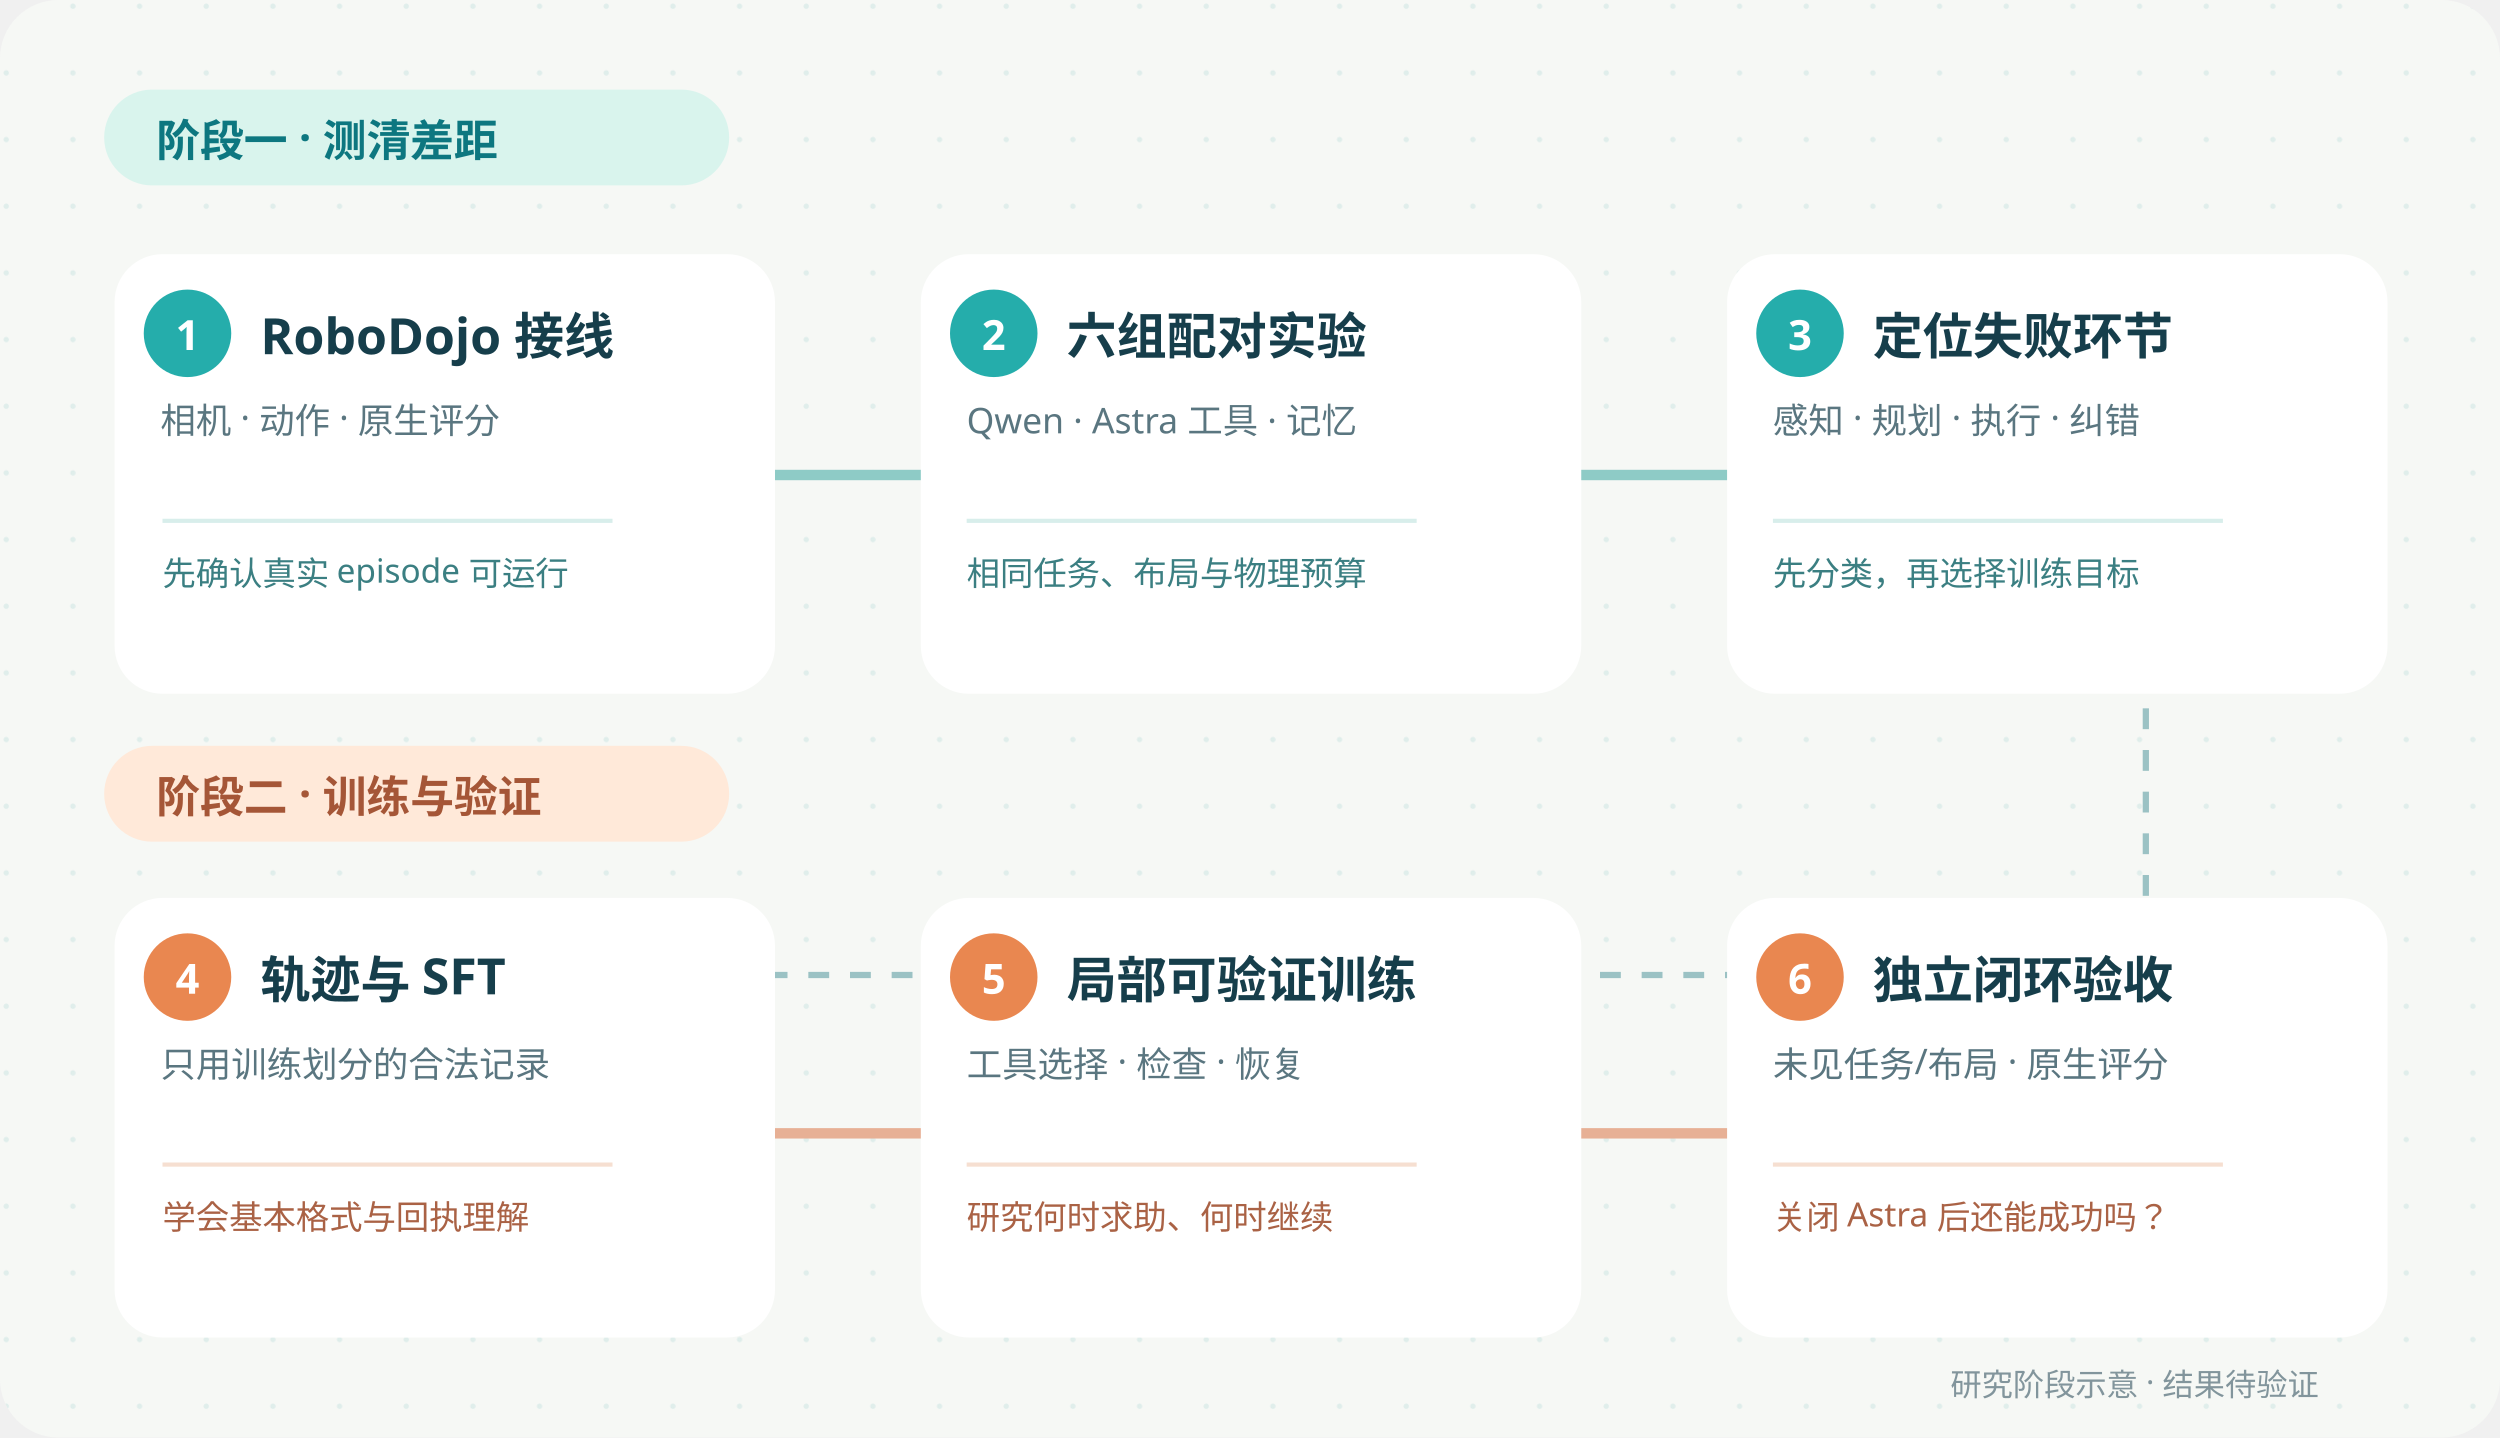
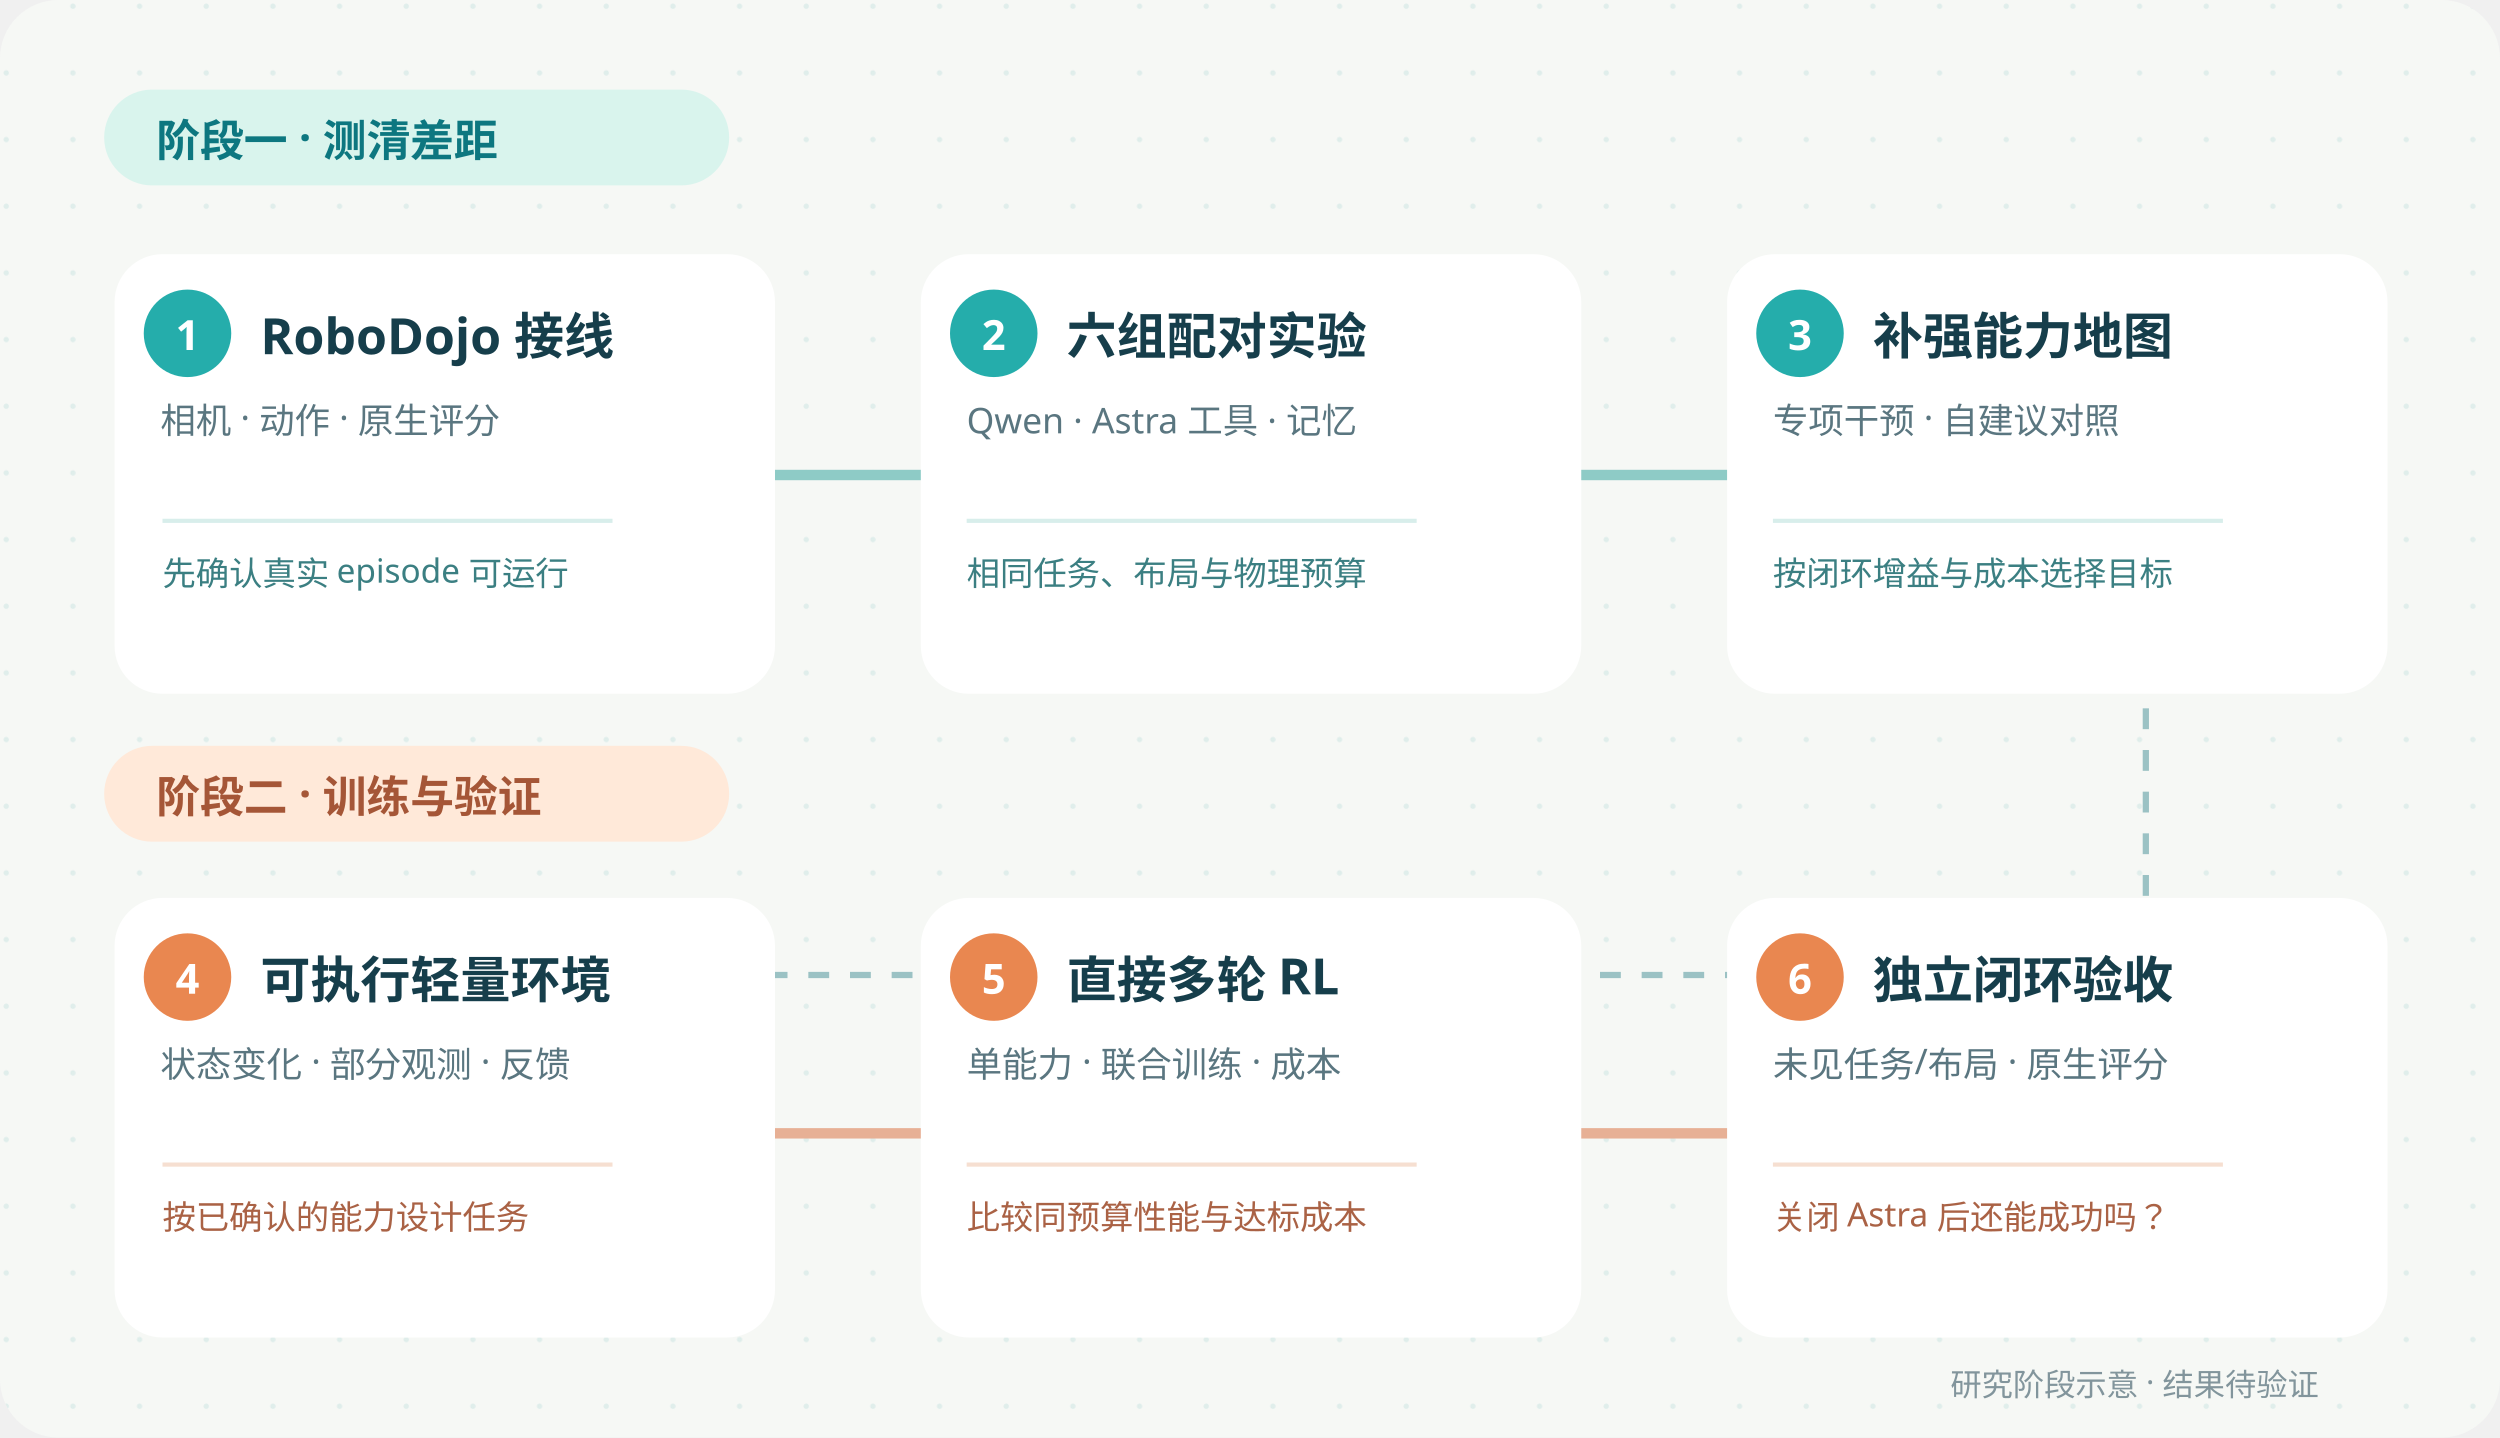
<svg xmlns="http://www.w3.org/2000/svg" viewBox="0 0 1200 690" role="img" aria-labelledby="title desc">
  <defs>
    <marker id="arr" viewBox="0 0 12 12" refX="10" refY="6" markerWidth="10" markerHeight="10" orient="auto">
      <path d="M1 1 11 6 1 11" fill="none" stroke="#4e9296" stroke-width="2" />
    </marker>
    <pattern id="dots" width="32" height="32" patternUnits="userSpaceOnUse">
      <circle cx="3" cy="3" r="1.3" fill="#31999d" opacity=".11" />
    </pattern>
  </defs>
  <rect width="1200" height="690" rx="28" fill="#f6f8f5" />
  <rect width="1200" height="690" rx="28" fill="url(#dots)" />
  <rect x="50" y="43" width="300" height="46" rx="23" fill="#d9f4ed" />
  <text x="75" y="75" font-family="sans-serif" font-size="21" font-weight="800" fill="#0d7780">阶段一 · 测清差距</text>
  <rect x="50" y="358" width="300" height="46" rx="23" fill="#ffe9d9" />
  <text x="75" y="390" font-family="sans-serif" font-size="21" font-weight="800" fill="#a55637">阶段二 · 训练与验证</text>
  <path d="M140 228H1039" stroke="#8ecbc6" stroke-width="5" fill="none" marker-end="url(#arr)" />
  <path d="M1030 260v208H188" stroke="#9bc2c4" stroke-width="3" stroke-dasharray="10 10" fill="none" marker-end="url(#arr)" />
  <path d="M140 544H1039" stroke="#e7b095" stroke-width="5" fill="none" marker-end="url(#arr)" />
  <g>
    <rect x="55" y="122" width="317" height="211" rx="23" fill="#ffffff" />
    <rect x="442" y="122" width="317" height="211" rx="23" fill="#ffffff" />
    <rect x="829" y="122" width="317" height="211" rx="23" fill="#ffffff" />
  </g>
  <circle cx="90" cy="160" r="21" fill="#25adab" />
  <text x="90" y="168" text-anchor="middle" font-family="sans-serif" font-size="20" font-weight="800" fill="#ffffff">1</text>
  <text x="125" y="170" font-family="sans-serif" font-size="24" font-weight="800" fill="#163e4b">RoboDojo 接线</text>
  <text x="77" y="208" font-family="sans-serif" font-size="17" fill="#5a7680">相机 · 动作 · 原生评分</text>
  <path d="M78 250h216" stroke="#d8eeeb" stroke-width="2" />
  <text x="78" y="281" font-family="sans-serif" font-size="16" fill="#3b7f82">先确认真实 episode 可运行</text>
  <circle cx="477" cy="160" r="21" fill="#25adab" />
  <text x="477" y="168" text-anchor="middle" font-family="sans-serif" font-size="20" font-weight="800" fill="#ffffff">2</text>
  <text x="512" y="170" font-family="sans-serif" font-size="24" font-weight="800" fill="#163e4b">六组配对实验</text>
  <text x="464" y="208" font-family="sans-serif" font-size="17" fill="#5a7680">Qwen · Astra 工具 · 记忆</text>
  <path d="M464 250h216" stroke="#d8eeeb" stroke-width="2" />
  <text x="464" y="281" font-family="sans-serif" font-size="16" fill="#3b7f82">相同任务、布局与物理预算</text>
  <circle cx="864" cy="160" r="21" fill="#25adab" />
  <text x="864" y="168" text-anchor="middle" font-family="sans-serif" font-size="20" font-weight="800" fill="#ffffff">3</text>
-   <text x="899" y="170" font-family="sans-serif" font-size="24" font-weight="800" fill="#163e4b">定位失败环节</text>
-   <text x="851" y="208" font-family="sans-serif" font-size="17" fill="#5a7680">感知 · 规划 · 执行 · 纠错</text>
+   <text x="899" y="170" font-family="sans-serif" font-size="24" font-weight="800" fill="#163e4b">补强能力地图</text>
+   <text x="851" y="208" font-family="sans-serif" font-size="17" fill="#5a7680">专项干预 · 自建议对照</text>
  <path d="M851 250h216" stroke="#d8eeeb" stroke-width="2" />
-   <text x="851" y="281" font-family="sans-serif" font-size="16" fill="#3b7f82">先分类，再选择训练目标</text>
+   <text x="851" y="281" font-family="sans-serif" font-size="16" fill="#3b7f82">按闭环增益与成本选择目标</text>
  <g>
    <rect x="55" y="431" width="317" height="211" rx="23" fill="#ffffff" />
    <rect x="442" y="431" width="317" height="211" rx="23" fill="#ffffff" />
    <rect x="829" y="431" width="317" height="211" rx="23" fill="#ffffff" />
  </g>
  <circle cx="90" cy="469" r="21" fill="#e98750" />
  <text x="90" y="477" text-anchor="middle" font-family="sans-serif" font-size="20" font-weight="800" fill="#ffffff">4</text>
-   <text x="125" y="479" font-family="sans-serif" font-size="24" font-weight="800" fill="#163e4b">轨迹与 SFT</text>
-   <text x="77" y="517" font-family="sans-serif" font-size="17" fill="#5a7680">只用训练划分的合法记录</text>
+   <text x="125" y="479" font-family="sans-serif" font-size="24" font-weight="800" fill="#163e4b">可执行轻量环境</text>
+   <text x="77" y="517" font-family="sans-serif" font-size="17" fill="#5a7680">状态变化 · 部分观测 · 反馈</text>
  <path d="M78 559h216" stroke="#f6dfd1" stroke-width="2" />
-   <text x="78" y="590" font-family="sans-serif" font-size="16" fill="#aa6245">学会基本格式与回执理解</text>
+   <text x="78" y="590" font-family="sans-serif" font-size="16" fill="#aa6245">按已确认的能力设计任务</text>
  <circle cx="477" cy="469" r="21" fill="#e98750" />
  <text x="477" y="477" text-anchor="middle" font-family="sans-serif" font-size="20" font-weight="800" fill="#ffffff">5</text>
-   <text x="512" y="479" font-family="sans-serif" font-size="24" font-weight="800" fill="#163e4b">局部可验证训练</text>
-   <text x="464" y="517" font-family="sans-serif" font-size="17" fill="#5a7680">工具选择 · 检查 · 恢复</text>
+   <text x="512" y="479" font-family="sans-serif" font-size="24" font-weight="800" fill="#163e4b">直接多轮 RL</text>
+   <text x="464" y="517" font-family="sans-serif" font-size="17" fill="#5a7680">单能力 · 联合训练 · 成本</text>
  <path d="M464 559h216" stroke="#f6dfd1" stroke-width="2" />
-   <text x="464" y="590" font-family="sans-serif" font-size="16" fill="#aa6245">研究何时求助、何时继续</text>
+   <text x="464" y="590" font-family="sans-serif" font-size="16" fill="#aa6245">比较同预算性能与达标成本</text>
  <circle cx="864" cy="469" r="21" fill="#e98750" />
  <text x="864" y="477" text-anchor="middle" font-family="sans-serif" font-size="20" font-weight="800" fill="#ffffff">6</text>
  <text x="899" y="479" font-family="sans-serif" font-size="24" font-weight="800" fill="#163e4b">独立闭环验收</text>
  <text x="851" y="517" font-family="sans-serif" font-size="17" fill="#5a7680">未见任务/布局 · 原生评分</text>
  <path d="M851 559h216" stroke="#f6dfd1" stroke-width="2" />
  <text x="851" y="590" font-family="sans-serif" font-size="16" fill="#aa6245">关闭 Astra 后还能成功吗？</text>
  <text x="1113" y="670" text-anchor="end" font-family="sans-serif" font-size="15" fill="#82959c">研究阶段示意 · 结果待验证</text>
</svg>
